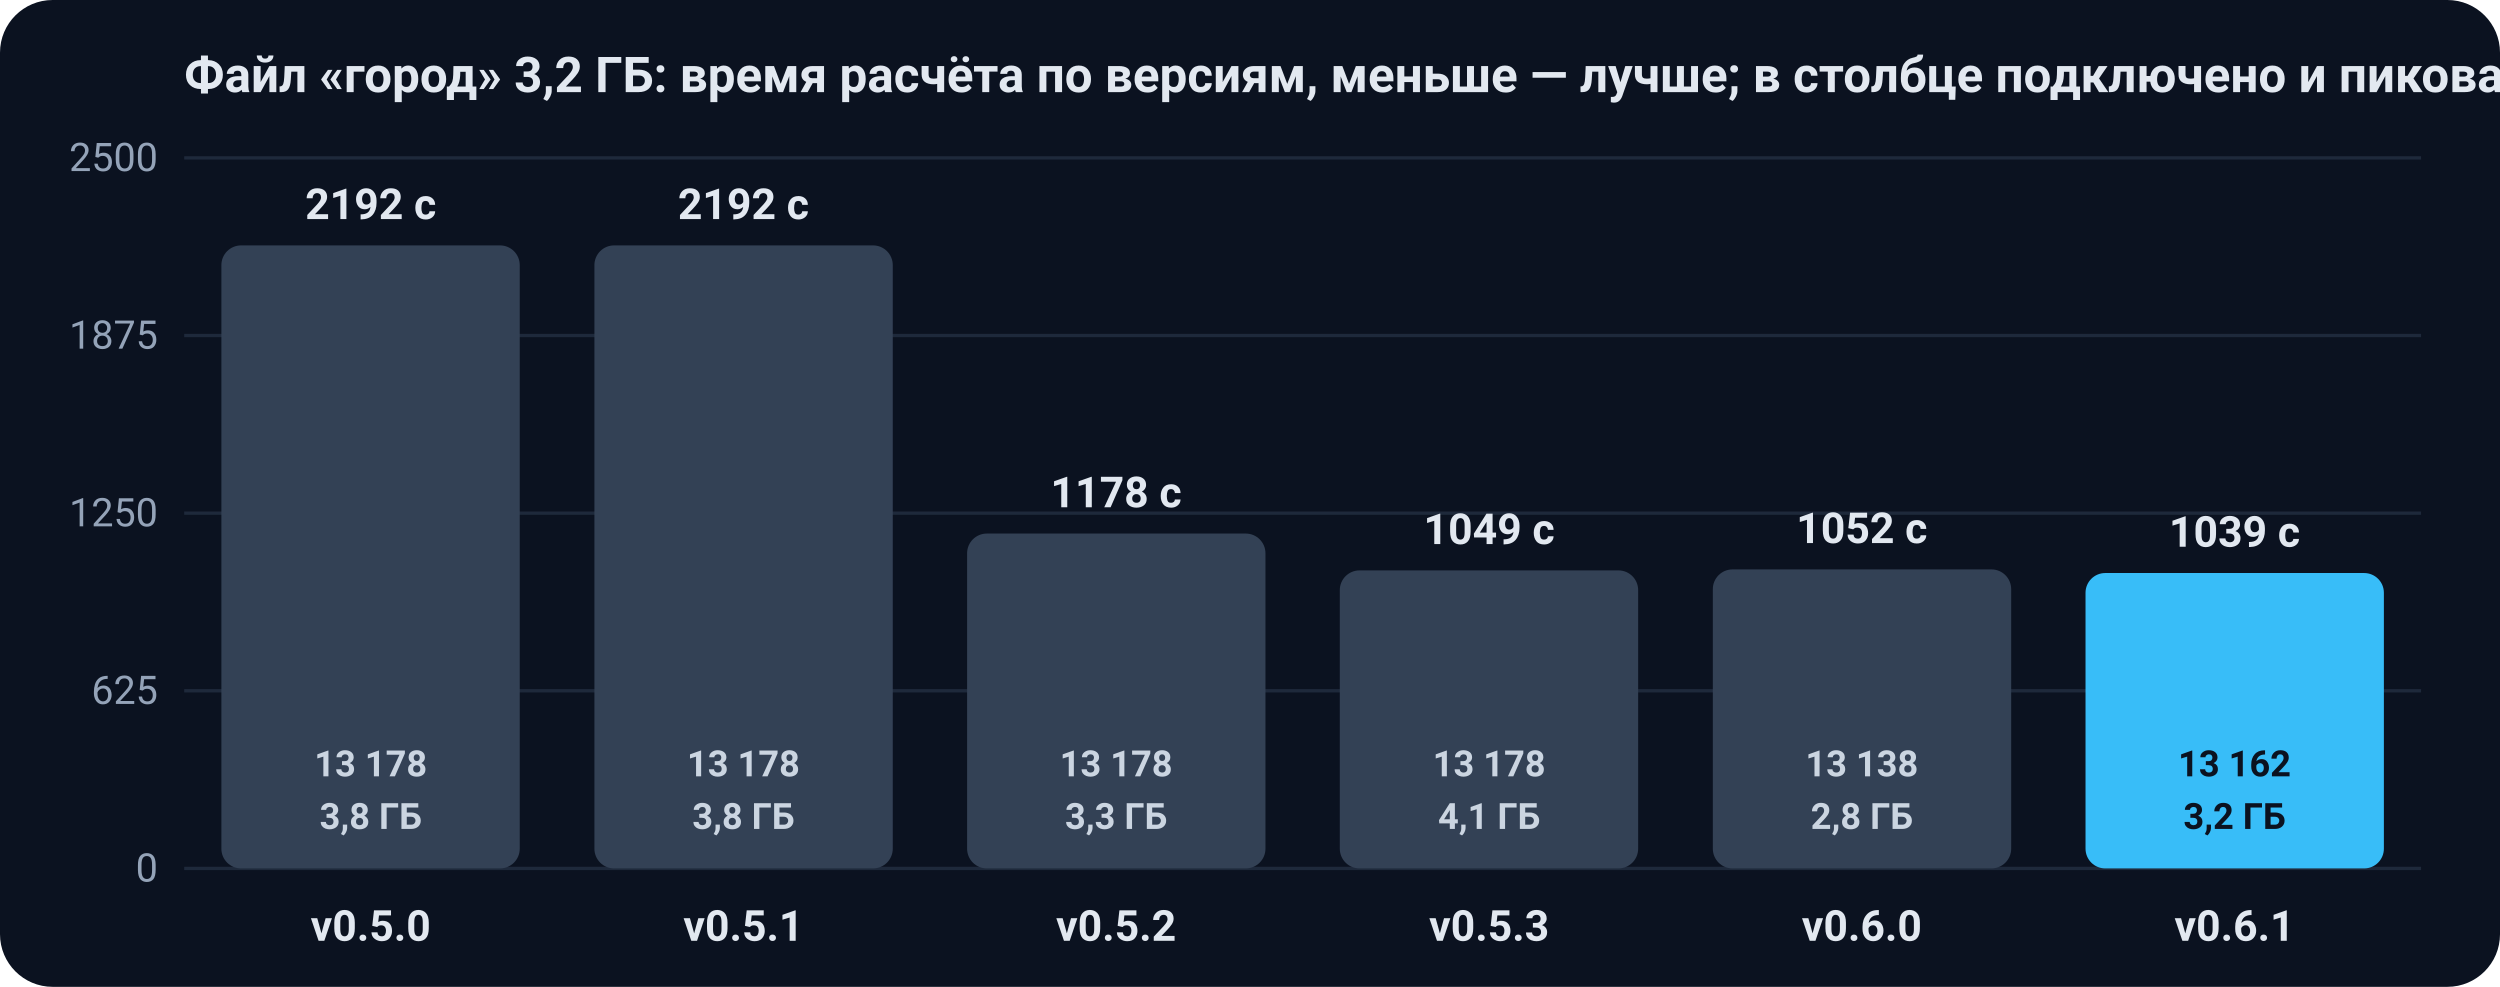
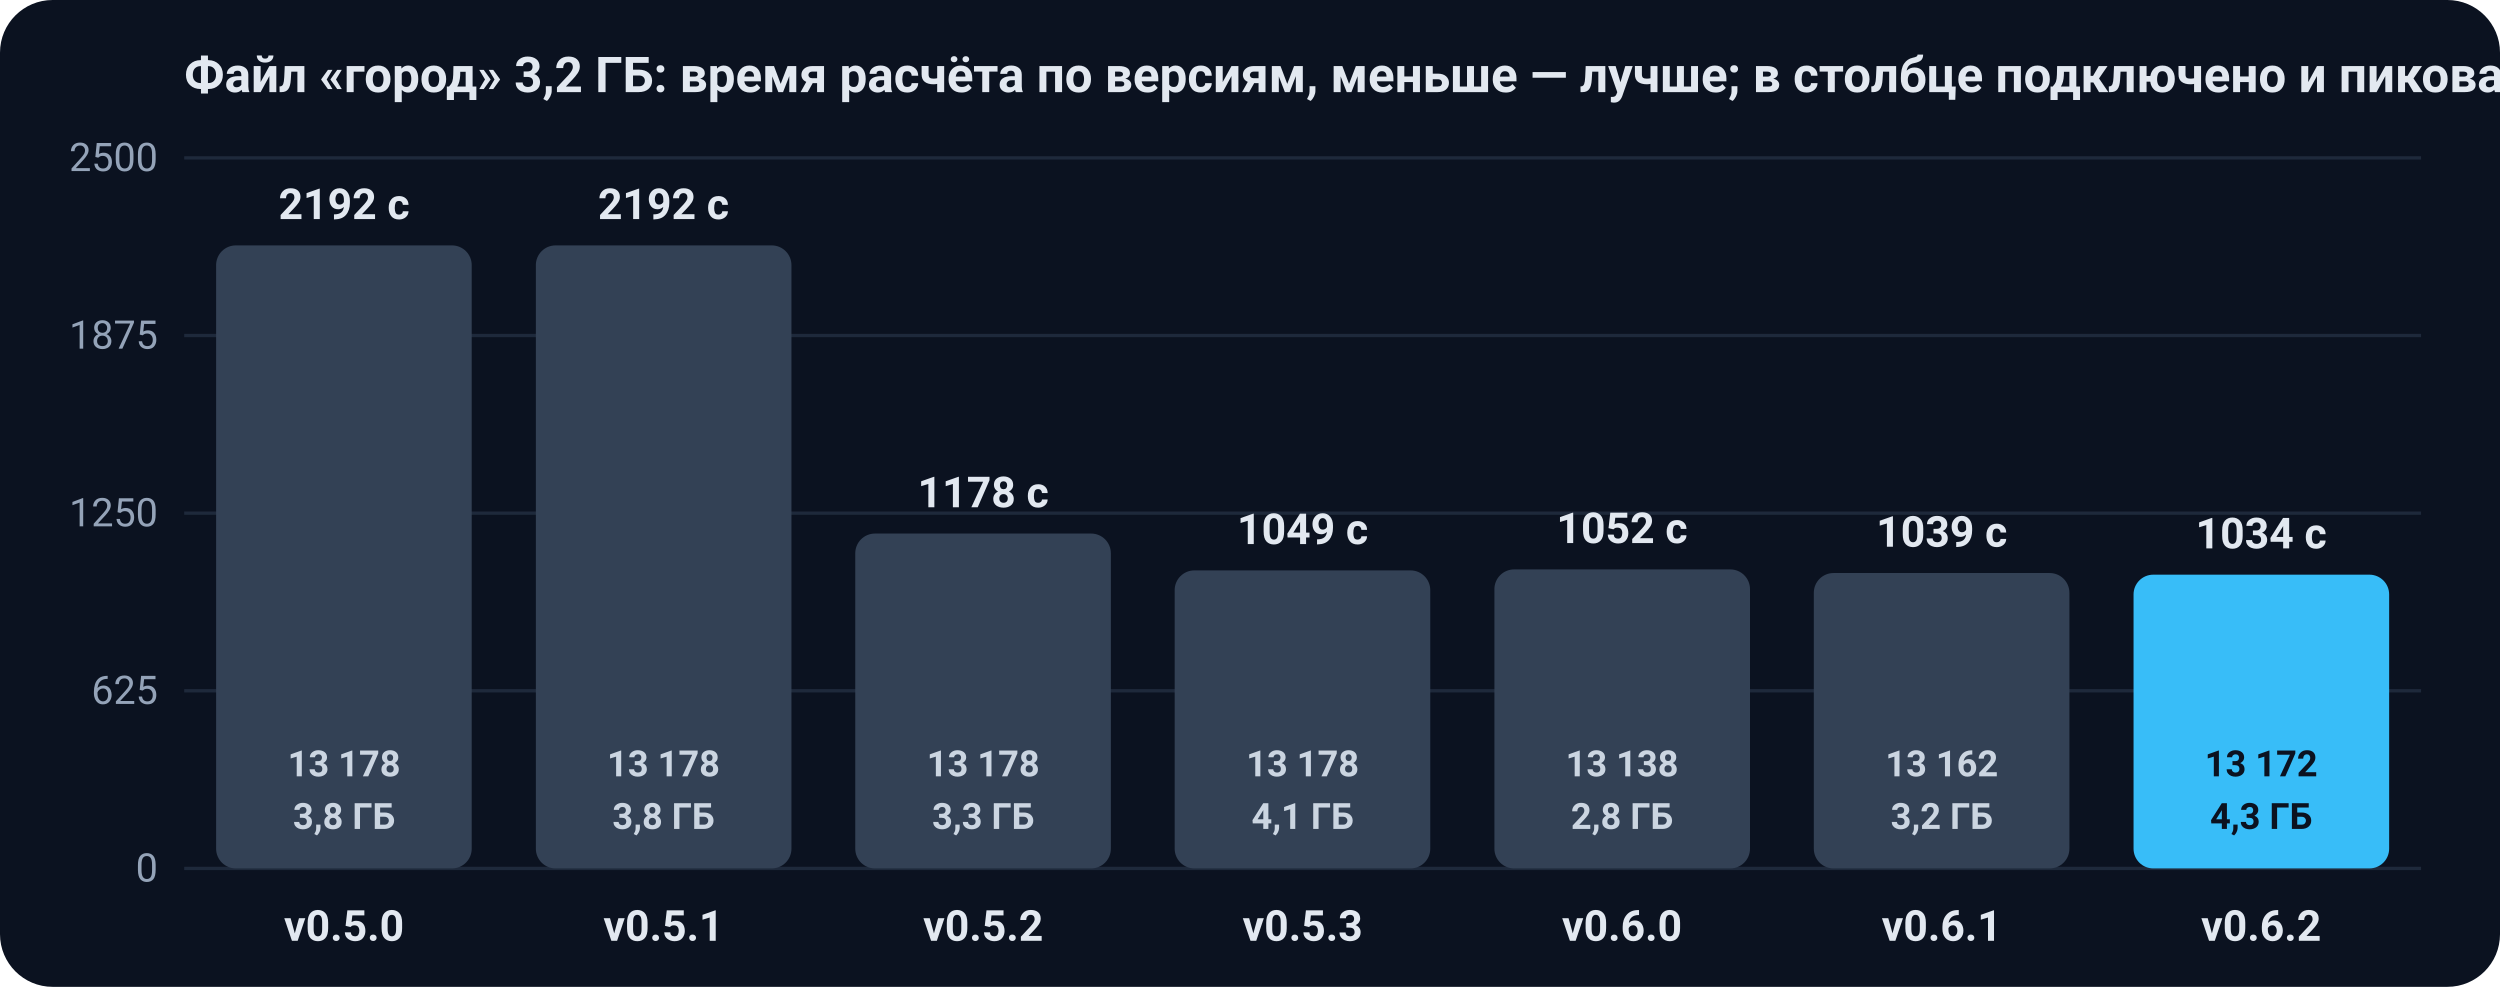
<svg xmlns="http://www.w3.org/2000/svg" viewBox="0 0 760 300" width="760" height="300" role="img" aria-label="Время расчёта файла «город» по версиям с правил 18.09.2026">
  <style>.a{font:12px -apple-system,Segoe UI,Roboto,Helvetica,Arial,sans-serif;fill:#94a3b8}.l{font:600 13px -apple-system,Segoe UI,Roboto,Helvetica,Arial,sans-serif;fill:#e2e8f0}.v{font:600 13px -apple-system,Segoe UI,Roboto,Helvetica,Arial,sans-serif;fill:#e2e8f0}.i{font:600 11px -apple-system,Segoe UI,Roboto,Helvetica,Arial,sans-serif}.h{font:600 15px -apple-system,Segoe UI,Roboto,Helvetica,Arial,sans-serif;fill:#e2e8f0}</style>
  <rect width="760" height="300" rx="16" fill="#0b1220" />
  <text x="56" y="28" class="h">Файл «город» 3,2 ГБ: время расчёта по версиям, меньше — лучше; в столбце подключено и пиковая память</text>
  <line x1="56" y1="48.0" x2="736" y2="48.0" stroke="#1e293b" />
  <text x="48" y="52.0" class="a" text-anchor="end">2500</text>
  <line x1="56" y1="102.0" x2="736" y2="102.0" stroke="#1e293b" />
  <text x="48" y="106.0" class="a" text-anchor="end">1875</text>
  <line x1="56" y1="156.0" x2="736" y2="156.0" stroke="#1e293b" />
  <text x="48" y="160.0" class="a" text-anchor="end">1250</text>
  <line x1="56" y1="210.0" x2="736" y2="210.0" stroke="#1e293b" />
  <text x="48" y="214.0" class="a" text-anchor="end">625</text>
  <line x1="56" y1="264.0" x2="736" y2="264.0" stroke="#1e293b" />
  <text x="48" y="268.0" class="a" text-anchor="end">0</text>
-   <rect x="67.3" y="74.6" width="90.7" height="189.4" rx="6" fill="#334155" />
-   <text x="112.7" y="66.6" class="v" text-anchor="middle">2192 с</text>
-   <text x="112.7" y="236.0" class="i" fill="#cbd5e1" text-anchor="middle">13 178</text>
-   <text x="112.7" y="252.0" class="i" fill="#cbd5e1" text-anchor="middle">3,8 ГБ</text>
-   <text x="112.7" y="286.0" class="l" text-anchor="middle">v0.5.0</text>
-   <rect x="180.7" y="74.6" width="90.7" height="189.4" rx="6" fill="#334155" />
-   <text x="226.0" y="66.6" class="v" text-anchor="middle">2192 с</text>
-   <text x="226.0" y="236.0" class="i" fill="#cbd5e1" text-anchor="middle">13 178</text>
-   <text x="226.0" y="252.0" class="i" fill="#cbd5e1" text-anchor="middle">3,8 ГБ</text>
-   <text x="226.0" y="286.0" class="l" text-anchor="middle">v0.5.1</text>
-   <rect x="294.0" y="162.2" width="90.7" height="101.8" rx="6" fill="#334155" />
-   <text x="339.3" y="154.2" class="v" text-anchor="middle">1178 с</text>
-   <text x="339.3" y="236.0" class="i" fill="#cbd5e1" text-anchor="middle">13 178</text>
-   <text x="339.3" y="252.0" class="i" fill="#cbd5e1" text-anchor="middle">3,3 ГБ</text>
-   <text x="339.3" y="286.0" class="l" text-anchor="middle">v0.5.2</text>
-   <rect x="407.3" y="173.4" width="90.7" height="90.6" rx="6" fill="#334155" />
-   <text x="452.7" y="165.4" class="v" text-anchor="middle">1049 с</text>
-   <text x="452.7" y="236.0" class="i" fill="#cbd5e1" text-anchor="middle">13 178</text>
-   <text x="452.7" y="252.0" class="i" fill="#cbd5e1" text-anchor="middle">4,1 ГБ</text>
-   <text x="452.7" y="286.0" class="l" text-anchor="middle">v0.5.3</text>
-   <rect x="520.7" y="173.1" width="90.7" height="90.9" rx="6" fill="#334155" />
-   <text x="566.0" y="165.1" class="v" text-anchor="middle">1052 с</text>
-   <text x="566.0" y="236.0" class="i" fill="#cbd5e1" text-anchor="middle">13 138</text>
-   <text x="566.0" y="252.0" class="i" fill="#cbd5e1" text-anchor="middle">2,8 ГБ</text>
-   <text x="566.0" y="286.0" class="l" text-anchor="middle">v0.6.0</text>
-   <rect x="634.0" y="174.2" width="90.7" height="89.8" rx="6" fill="#38bdf8" />
-   <text x="679.3" y="166.2" class="v" text-anchor="middle">1039 с</text>
-   <text x="679.3" y="236.0" class="i" fill="#0b1220" text-anchor="middle">13 162</text>
-   <text x="679.3" y="252.0" class="i" fill="#0b1220" text-anchor="middle">3,2 ГБ</text>
-   <text x="679.3" y="286.0" class="l" text-anchor="middle">v0.6.1</text>
+   <rect x="65.7" y="74.6" width="77.7" height="189.4" rx="6" fill="#334155" />
+   <text x="104.6" y="66.6" class="v" text-anchor="middle">2192 с</text>
+   <text x="104.6" y="236.0" class="i" fill="#cbd5e1" text-anchor="middle">13 178</text>
+   <text x="104.6" y="252.0" class="i" fill="#cbd5e1" text-anchor="middle">3,8 ГБ</text>
+   <text x="104.6" y="286.0" class="l" text-anchor="middle">v0.5.0</text>
+   <rect x="162.9" y="74.6" width="77.7" height="189.4" rx="6" fill="#334155" />
+   <text x="201.7" y="66.6" class="v" text-anchor="middle">2192 с</text>
+   <text x="201.7" y="236.0" class="i" fill="#cbd5e1" text-anchor="middle">13 178</text>
+   <text x="201.7" y="252.0" class="i" fill="#cbd5e1" text-anchor="middle">3,8 ГБ</text>
+   <text x="201.7" y="286.0" class="l" text-anchor="middle">v0.5.1</text>
+   <rect x="260.0" y="162.2" width="77.7" height="101.8" rx="6" fill="#334155" />
+   <text x="298.9" y="154.2" class="v" text-anchor="middle">1178 с</text>
+   <text x="298.9" y="236.0" class="i" fill="#cbd5e1" text-anchor="middle">13 178</text>
+   <text x="298.9" y="252.0" class="i" fill="#cbd5e1" text-anchor="middle">3,3 ГБ</text>
+   <text x="298.9" y="286.0" class="l" text-anchor="middle">v0.5.2</text>
+   <rect x="357.1" y="173.4" width="77.7" height="90.6" rx="6" fill="#334155" />
+   <text x="396.0" y="165.4" class="v" text-anchor="middle">1049 с</text>
+   <text x="396.0" y="236.0" class="i" fill="#cbd5e1" text-anchor="middle">13 178</text>
+   <text x="396.0" y="252.0" class="i" fill="#cbd5e1" text-anchor="middle">4,1 ГБ</text>
+   <text x="396.0" y="286.0" class="l" text-anchor="middle">v0.5.3</text>
+   <rect x="454.3" y="173.1" width="77.7" height="90.9" rx="6" fill="#334155" />
+   <text x="493.1" y="165.1" class="v" text-anchor="middle">1052 с</text>
+   <text x="493.1" y="236.0" class="i" fill="#cbd5e1" text-anchor="middle">13 138</text>
+   <text x="493.1" y="252.0" class="i" fill="#cbd5e1" text-anchor="middle">2,8 ГБ</text>
+   <text x="493.1" y="286.0" class="l" text-anchor="middle">v0.6.0</text>
+   <rect x="551.4" y="174.2" width="77.7" height="89.8" rx="6" fill="#334155" />
+   <text x="590.3" y="166.2" class="v" text-anchor="middle">1039 с</text>
+   <text x="590.3" y="236.0" class="i" fill="#cbd5e1" text-anchor="middle">13 162</text>
+   <text x="590.3" y="252.0" class="i" fill="#cbd5e1" text-anchor="middle">3,2 ГБ</text>
+   <text x="590.3" y="286.0" class="l" text-anchor="middle">v0.6.1</text>
+   <rect x="648.6" y="174.7" width="77.7" height="89.3" rx="6" fill="#38bdf8" />
+   <text x="687.4" y="166.7" class="v" text-anchor="middle">1034 с</text>
+   <text x="687.4" y="236.0" class="i" fill="#0b1220" text-anchor="middle">13 172</text>
+   <text x="687.4" y="252.0" class="i" fill="#0b1220" text-anchor="middle">4,3 ГБ</text>
+   <text x="687.4" y="286.0" class="l" text-anchor="middle">v0.6.2</text>
</svg>
